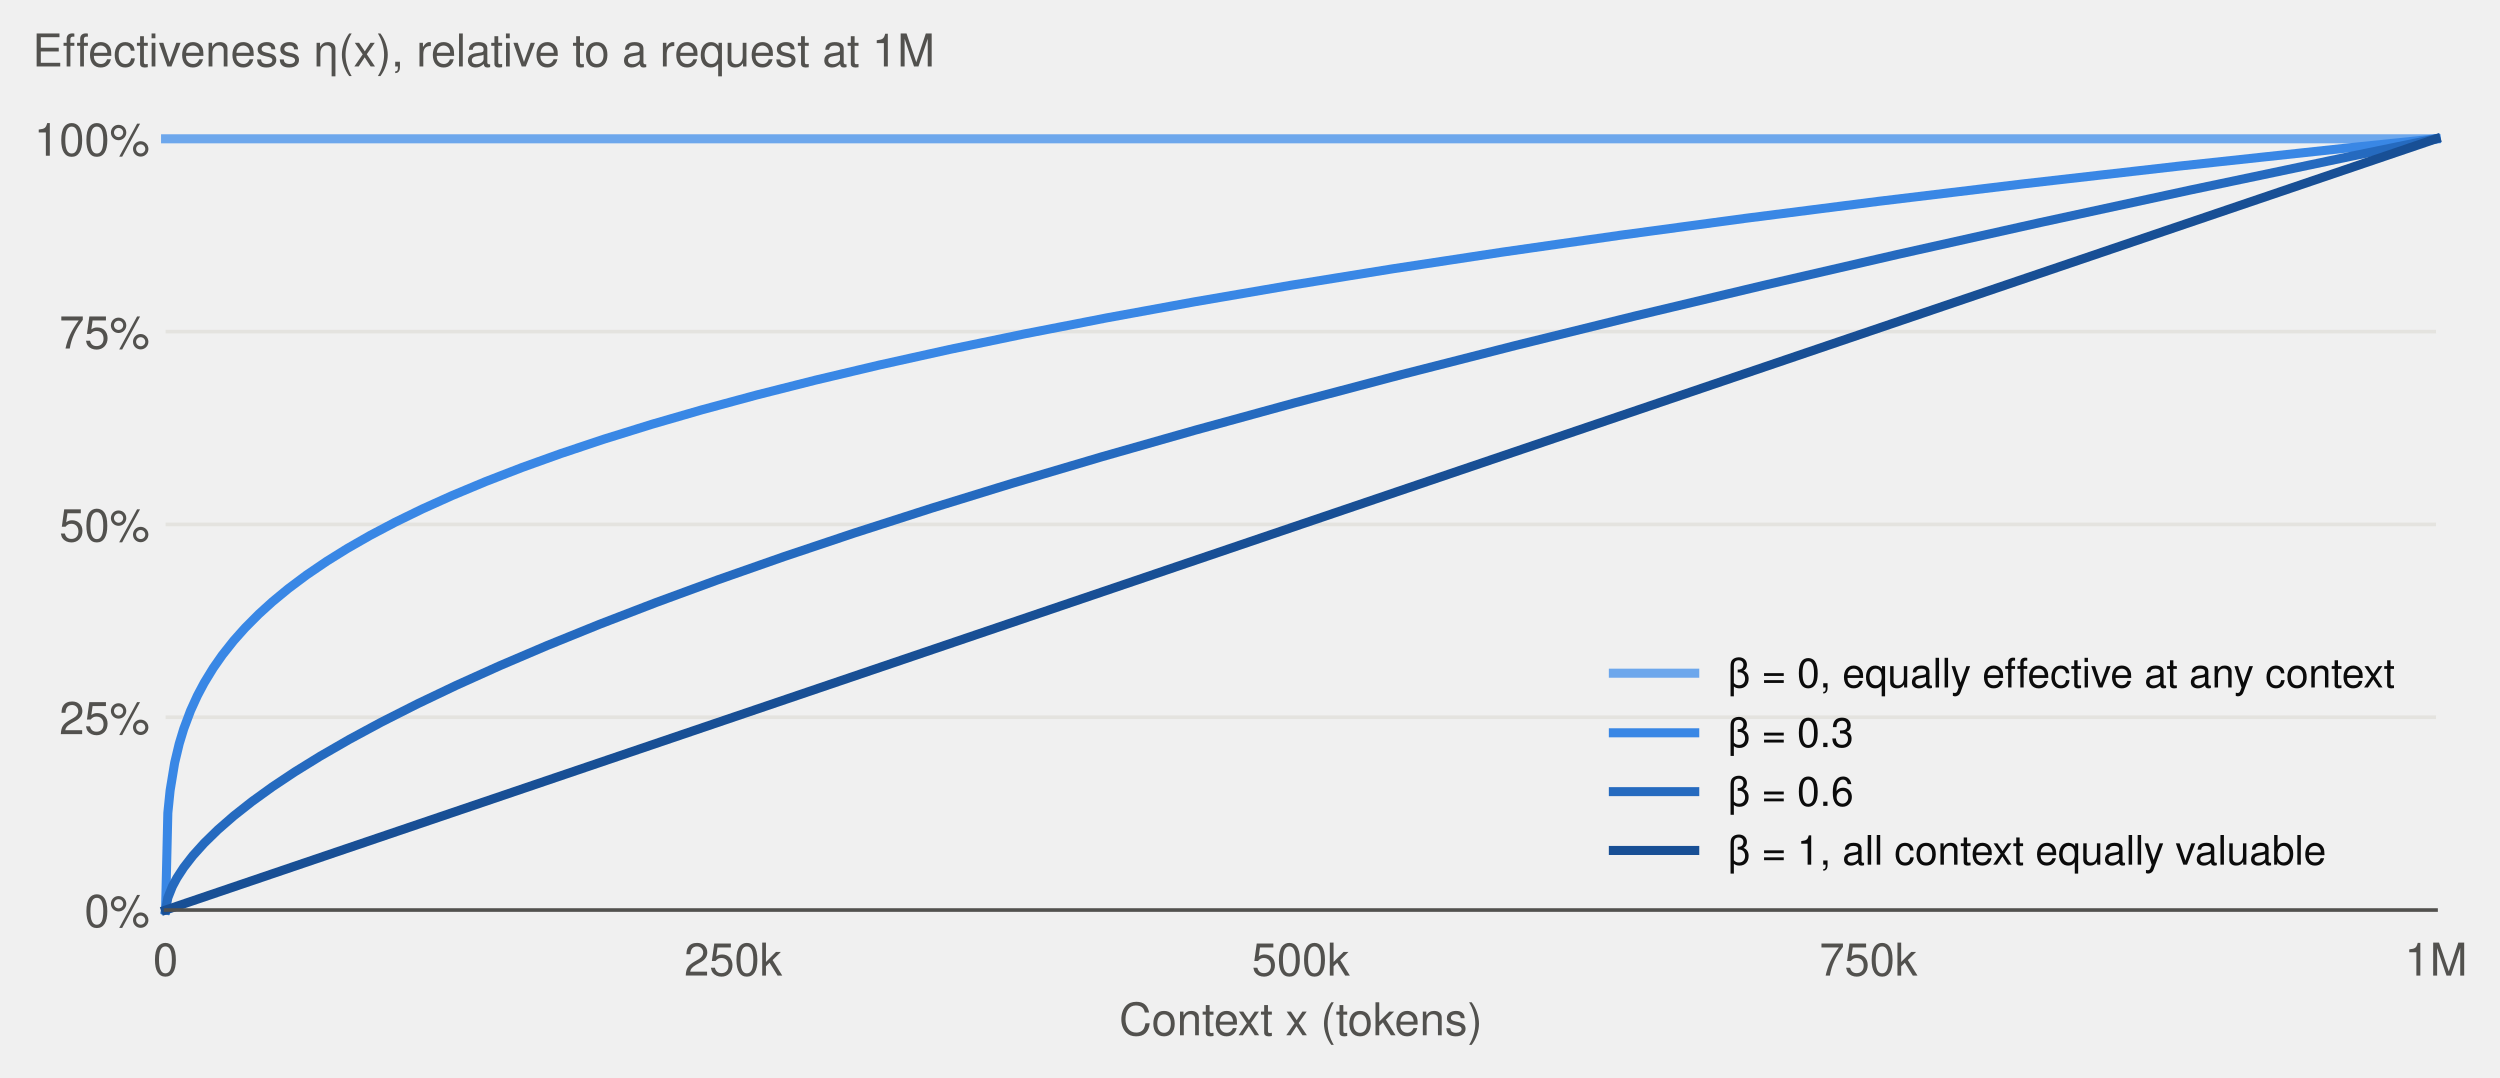
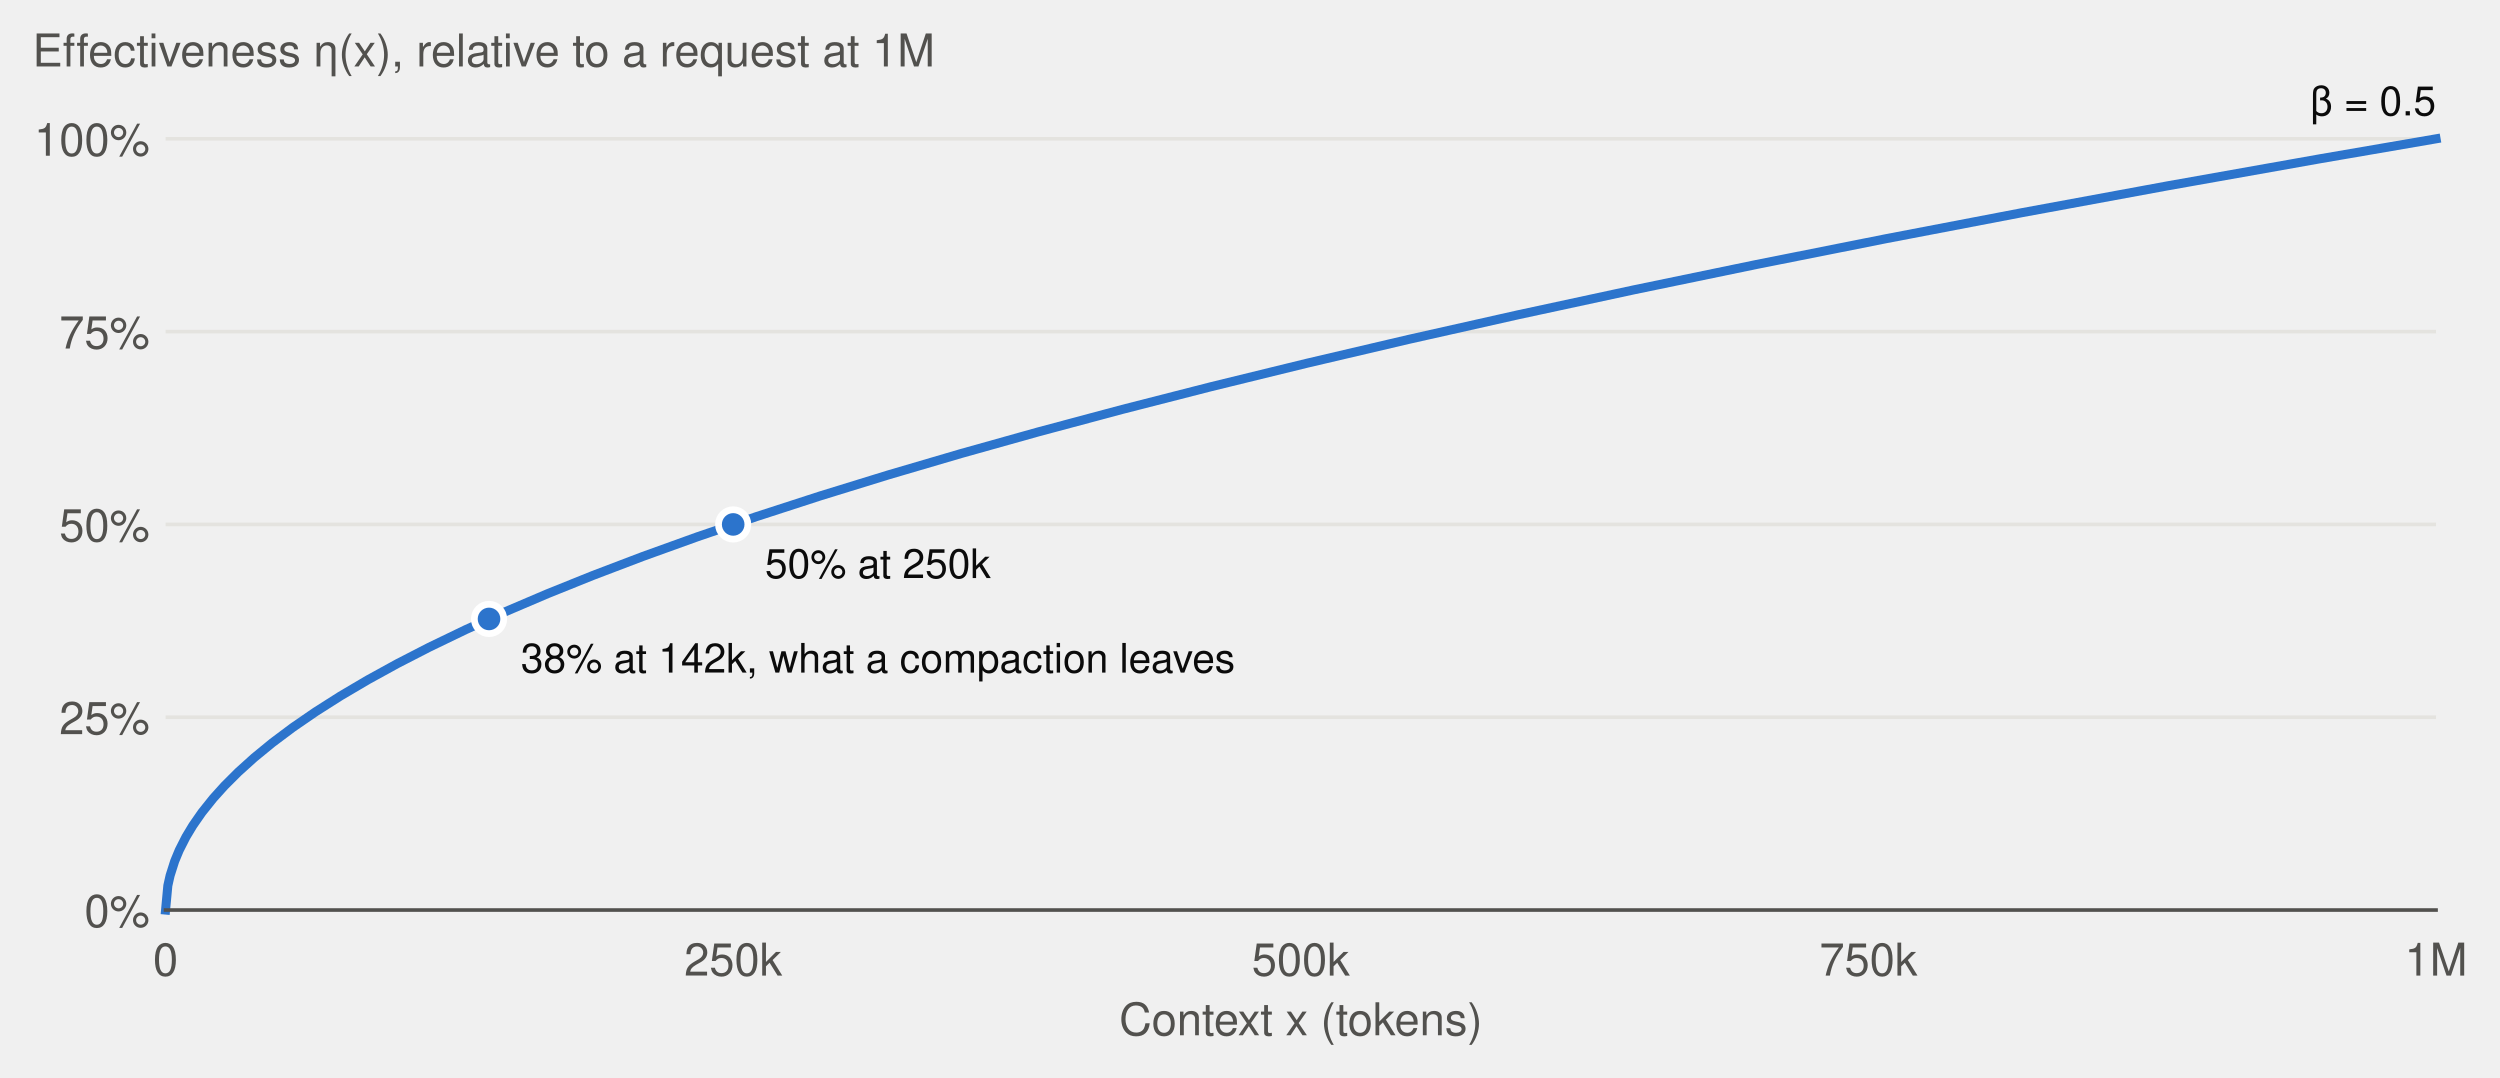
- <svg xmlns="http://www.w3.org/2000/svg" width="552.965pt" height="238.229pt" viewBox="0 0 552.965 238.229" version="1.1">
+ <svg xmlns="http://www.w3.org/2000/svg" xmlns:xlink="http://www.w3.org/1999/xlink" width="552.965pt" height="238.229pt" viewBox="0 0 552.965 238.229" version="1.1">
  <defs>
    <style type="text/css">*{stroke-linejoin: round; stroke-linecap: butt}</style>
  </defs>
  <g id="figure_1">
    <g id="patch_1">
      <path d="M 0 238.229  L 552.965 238.229  L 552.965 0  L 0 0  L 0 238.229  z " style="fill: none" />
    </g>
    <g id="axes_1">
      <g id="patch_2">
        <path d="M 36.62 201.289  L 538.82 201.289  L 538.82 23.881  L 36.62 23.881  L 36.62 201.289  z " style="fill: none" />
      </g>
      <g id="matplotlib.axis_1">
        <g id="xtick_1">
          <g id="line2d_1" />
          <g id="text_1">
            <text style="font-size: 10px; font-family: 'Helvetica', 'Arial', 'DejaVu Sans'; text-anchor: middle; fill: #52514e" x="36.62" y="215.789" transform="rotate(-0 36.62 215.7887)">0</text>
          </g>
        </g>
        <g id="xtick_2">
          <g id="line2d_2" />
          <g id="text_2">
            <text style="font-size: 10px; font-family: 'Helvetica', 'Arial', 'DejaVu Sans'; text-anchor: middle; fill: #52514e" x="162.17" y="215.789" transform="rotate(-0 162.17 215.7887)">250k</text>
          </g>
        </g>
        <g id="xtick_3">
          <g id="line2d_3" />
          <g id="text_3">
            <text style="font-size: 10px; font-family: 'Helvetica', 'Arial', 'DejaVu Sans'; text-anchor: middle; fill: #52514e" x="287.72" y="215.789" transform="rotate(-0 287.72 215.7887)">500k</text>
          </g>
        </g>
        <g id="xtick_4">
          <g id="line2d_4" />
          <g id="text_4">
            <text style="font-size: 10px; font-family: 'Helvetica', 'Arial', 'DejaVu Sans'; text-anchor: middle; fill: #52514e" x="413.27" y="215.789" transform="rotate(-0 413.27 215.7887)">750k</text>
          </g>
        </g>
        <g id="xtick_5">
          <g id="line2d_5" />
          <g id="text_5">
            <text style="font-size: 10px; font-family: 'Helvetica', 'Arial', 'DejaVu Sans'; text-anchor: middle; fill: #52514e" x="538.82" y="215.789" transform="rotate(-0 538.82 215.7887)">1M</text>
          </g>
        </g>
        <g id="text_6">
          <text style="font-size: 10px; font-family: 'Helvetica', 'Arial', 'DejaVu Sans'; text-anchor: middle; fill: #52514e" x="287.72" y="228.988" transform="rotate(-0 287.72 228.9879)">Context x (tokens)</text>
        </g>
      </g>
      <g id="matplotlib.axis_2">
        <g id="ytick_1">
          <g id="line2d_6">
            <path d="M 36.62 201.289  L 538.82 201.289  " clip-path="url(#pb86a75d387)" style="fill: none; stroke: #e4e3df; stroke-width: 0.8; stroke-linecap: square" />
          </g>
          <g id="line2d_7" />
          <g id="text_7">
            <text style="font-size: 10px; font-family: 'Helvetica', 'Arial', 'DejaVu Sans'; text-anchor: end; fill: #52514e" x="33.12" y="205.039" transform="rotate(-0 33.12 205.0387)">0%</text>
          </g>
        </g>
        <g id="ytick_2">
          <g id="line2d_8">
            <path d="M 36.62 158.643  L 538.82 158.643  " clip-path="url(#pb86a75d387)" style="fill: none; stroke: #e4e3df; stroke-width: 0.8; stroke-linecap: square" />
          </g>
          <g id="line2d_9" />
          <g id="text_8">
            <text style="font-size: 10px; font-family: 'Helvetica', 'Arial', 'DejaVu Sans'; text-anchor: end; fill: #52514e" x="33.12" y="162.393" transform="rotate(-0 33.12 162.3925)">25%</text>
          </g>
        </g>
        <g id="ytick_3">
          <g id="line2d_10">
            <path d="M 36.62 115.996  L 538.82 115.996  " clip-path="url(#pb86a75d387)" style="fill: none; stroke: #e4e3df; stroke-width: 0.8; stroke-linecap: square" />
          </g>
          <g id="line2d_11" />
          <g id="text_9">
            <text style="font-size: 10px; font-family: 'Helvetica', 'Arial', 'DejaVu Sans'; text-anchor: end; fill: #52514e" x="33.12" y="119.746" transform="rotate(-0 33.12 119.7464)">50%</text>
          </g>
        </g>
        <g id="ytick_4">
          <g id="line2d_12">
            <path d="M 36.62 73.35  L 538.82 73.35  " clip-path="url(#pb86a75d387)" style="fill: none; stroke: #e4e3df; stroke-width: 0.8; stroke-linecap: square" />
          </g>
          <g id="line2d_13" />
          <g id="text_10">
            <text style="font-size: 10px; font-family: 'Helvetica', 'Arial', 'DejaVu Sans'; text-anchor: end; fill: #52514e" x="33.12" y="77.1" transform="rotate(-0 33.12 77.10023)">75%</text>
          </g>
        </g>
        <g id="ytick_5">
          <g id="line2d_14">
            <path d="M 36.62 30.704  L 538.82 30.704  " clip-path="url(#pb86a75d387)" style="fill: none; stroke: #e4e3df; stroke-width: 0.8; stroke-linecap: square" />
          </g>
          <g id="line2d_15" />
          <g id="text_11">
            <text style="font-size: 10px; font-family: 'Helvetica', 'Arial', 'DejaVu Sans'; text-anchor: end; fill: #52514e" x="33.12" y="34.454" transform="rotate(-0 33.12 34.45408)">100%</text>
          </g>
        </g>
        <g id="text_12">
          <text style="font-size: 10px; font-family: 'Helvetica', 'Arial', 'DejaVu Sans'; text-anchor: start; fill: #52514e" x="7.2" y="14.7" transform="rotate(-0 7.2 14.7)">Effectiveness η(x), relative to a request at 1M</text>
        </g>
      </g>
      <g id="line2d_16">
-         <path d="M 36.62 30.704  L 538.82 30.704  L 538.82 30.704  " style="fill: none; stroke: #6da7ec; stroke-width: 2; stroke-linecap: square" />
-       </g>
-       <g id="line2d_17">
-         <path d="M 36.62 201.289  L 37.123 179.807  L 37.625 174.842  L 38.631 168.728  L 39.636 164.517  L 40.642 161.202  L 42.15 157.184  L 43.658 153.874  L 45.166 151.031  L 47.177 147.742  L 49.188 144.866  L 51.701 141.694  L 54.215 138.873  L 57.231 135.839  L 60.247 133.102  L 63.766 130.202  L 67.788 127.194  L 72.312 124.119  L 76.836 121.306  L 81.863 118.429  L 87.393 115.513  L 93.425 112.574  L 99.961 109.628  L 107.501 106.483  L 115.544 103.376  L 124.09 100.309  L 133.642 97.12  L 144.198 93.842  L 155.258 90.641  L 167.323 87.379  L 180.393 84.075  L 194.469 80.744  L 210.052 77.29  L 226.642 73.845  L 244.739 70.319  L 264.344 66.734  L 285.458 63.107  L 308.079 59.452  L 332.209 55.782  L 358.35 52.035  L 385.998 48.298  L 415.658 44.512  L 447.831 40.633  L 482.015 36.738  L 518.712 32.783  L 538.82 30.704  L 538.82 30.704  " style="fill: none; stroke: #3987e5; stroke-width: 2; stroke-linecap: square" />
-       </g>
-       <g id="line2d_18">
-         <path d="M 36.62 201.289  L 37.123 198.583  L 38.128 196.059  L 39.134 194.183  L 40.642 191.869  L 42.652 189.274  L 45.166 186.482  L 48.182 183.537  L 51.701 180.469  L 55.723 177.296  L 60.247 174.033  L 65.274 170.688  L 70.804 167.271  L 77.339 163.506  L 84.377 159.713  L 92.42 155.644  L 100.966 151.569  L 110.517 147.264  L 121.074 142.758  L 132.636 138.074  L 145.204 133.232  L 158.777 128.248  L 173.355 123.136  L 188.939 117.908  L 206.031 112.414  L 224.128 106.833  L 243.734 101.026  L 264.344 95.153  L 286.463 89.083  L 310.09 82.832  L 335.225 76.415  L 361.869 69.844  L 390.02 63.131  L 419.679 56.287  L 451.35 49.208  L 484.528 42.021  L 519.717 34.627  L 538.82 30.704  L 538.82 30.704  " style="fill: none; stroke: #256abf; stroke-width: 2; stroke-linecap: square" />
-       </g>
-       <g id="line2d_19">
-         <path d="M 36.62 201.289  L 538.82 30.704  L 538.82 30.704  " style="fill: none; stroke: #184f95; stroke-width: 2; stroke-linecap: square" />
+         <path d="M 36.62 201.289  L 37.123 195.892  L 37.625 193.656  L 38.631 190.495  L 39.636 188.069  L 41.144 185.098  L 42.652 182.593  L 44.663 179.7  L 47.177 176.556  L 49.69 173.769  L 52.706 170.758  L 56.225 167.584  L 60.247 164.288  L 64.771 160.901  L 69.798 157.443  L 75.328 153.93  L 81.361 150.373  L 87.896 146.781  L 94.934 143.161  L 102.977 139.281  L 111.523 135.409  L 121.074 131.335  L 131.128 127.288  L 142.188 123.078  L 154.252 118.73  L 167.323 114.264  L 181.398 109.698  L 196.479 105.045  L 212.566 100.319  L 229.658 95.528  L 248.258 90.55  L 267.863 85.535  L 288.977 80.366  L 311.598 75.062  L 335.728 69.64  L 361.366 64.114  L 388.512 58.496  L 417.166 52.796  L 447.328 47.023  L 479.501 41.095  L 513.182 35.115  L 538.82 30.704  L 538.82 30.704  " style="fill: none; stroke: #2c74cc; stroke-width: 2; stroke-linecap: square" />
      </g>
      <g id="patch_3">
        <path d="M 36.62 201.289  L 538.82 201.289  " style="fill: none; stroke: #52514e; stroke-width: 0.8; stroke-linejoin: miter; stroke-linecap: square" />
      </g>
-       <g id="legend_1">
-         <g id="line2d_20">
-           <path d="M 356.853 148.906  L 365.853 148.906  L 374.853 148.906  " style="fill: none; stroke: #6da7ec; stroke-width: 2; stroke-linecap: square" />
+       <g id="line2d_17">
+         <defs>
+           <path id="m38bb1385a4" d="M 0 3.25  C 0.862 3.25 1.689 2.908 2.298 2.298  C 2.908 1.689 3.25 0.862 3.25 0  C 3.25 -0.862 2.908 -1.689 2.298 -2.298  C 1.689 -2.908 0.862 -3.25 0 -3.25  C -0.862 -3.25 -1.689 -2.908 -2.298 -2.298  C -2.908 -1.689 -3.25 -0.862 -3.25 0  C -3.25 0.862 -2.908 1.689 -2.298 2.298  C -1.689 2.908 -0.862 3.25 0 3.25  z " style="stroke: #ffffff; stroke-width: 1.5" />
+         </defs>
+         <g clip-path="url(#pb86a75d387)">
+           <use xlink:href="#m38bb1385a4" x="108.167" y="136.902" style="fill: #2c74cc; stroke: #ffffff; stroke-width: 1.5" />
        </g>
-         <g id="text_13">
-           <text style="font-size: 9px; font-family: 'Helvetica', 'Arial', 'DejaVu Sans'; text-anchor: start; fill: #0b0b0b" x="382.053" y="152.056" transform="rotate(-0 382.0527 152.0559)">β = 0, equally effective at any context</text>
+       </g>
+       <g id="text_13">
+         <text style="font-size: 9px; font-family: 'Helvetica', 'Arial', 'DejaVu Sans'; text-anchor: start; fill: #0b0b0b" x="115.198" y="148.769" transform="rotate(-0 115.1978 148.7694)">38% at 142k, what a compaction leaves</text>
+       </g>
+       <g id="line2d_18">
+         <g clip-path="url(#pb86a75d387)">
+           <use xlink:href="#m38bb1385a4" x="162.17" y="115.996" style="fill: #2c74cc; stroke: #ffffff; stroke-width: 1.5" />
        </g>
-         <g id="line2d_21">
-           <path d="M 356.853 162.085  L 365.853 162.085  L 374.853 162.085  " style="fill: none; stroke: #3987e5; stroke-width: 2; stroke-linecap: square" />
-         </g>
-         <g id="text_14">
-           <text style="font-size: 9px; font-family: 'Helvetica', 'Arial', 'DejaVu Sans'; text-anchor: start; fill: #0b0b0b" x="382.053" y="165.235" transform="rotate(-0 382.0527 165.2353)">β = 0.3</text>
-         </g>
-         <g id="line2d_22">
-           <path d="M 356.853 175.097  L 365.853 175.097  L 374.853 175.097  " style="fill: none; stroke: #256abf; stroke-width: 2; stroke-linecap: square" />
-         </g>
-         <g id="text_15">
-           <text style="font-size: 9px; font-family: 'Helvetica', 'Arial', 'DejaVu Sans'; text-anchor: start; fill: #0b0b0b" x="382.053" y="178.247" transform="rotate(-0 382.0527 178.2473)">β = 0.6</text>
-         </g>
-         <g id="line2d_23">
-           <path d="M 356.853 188.109  L 365.853 188.109  L 374.853 188.109  " style="fill: none; stroke: #184f95; stroke-width: 2; stroke-linecap: square" />
-         </g>
-         <g id="text_16">
-           <text style="font-size: 9px; font-family: 'Helvetica', 'Arial', 'DejaVu Sans'; text-anchor: start; fill: #0b0b0b" x="382.053" y="191.259" transform="rotate(-0 382.0527 191.2593)">β = 1, all context equally valuable</text>
-         </g>
+       </g>
+       <g id="text_14">
+         <text style="font-size: 9px; font-family: 'Helvetica', 'Arial', 'DejaVu Sans'; text-anchor: start; fill: #0b0b0b" x="169.201" y="127.864" transform="rotate(-0 169.2008 127.8639)">50% at 250k</text>
+       </g>
+       <g id="text_15">
+         <text style="font-size: 9px; font-family: 'Helvetica', 'Arial', 'DejaVu Sans'; text-anchor: end; fill: #0b0b0b" x="538.82" y="25.53" transform="rotate(-0 538.82 25.53036)">β = 0.5</text>
      </g>
    </g>
  </g>
  <defs>
    <clipPath id="pb86a75d387">
      <rect x="36.62" y="23.881" width="502.2" height="177.408" />
    </clipPath>
  </defs>
</svg>
